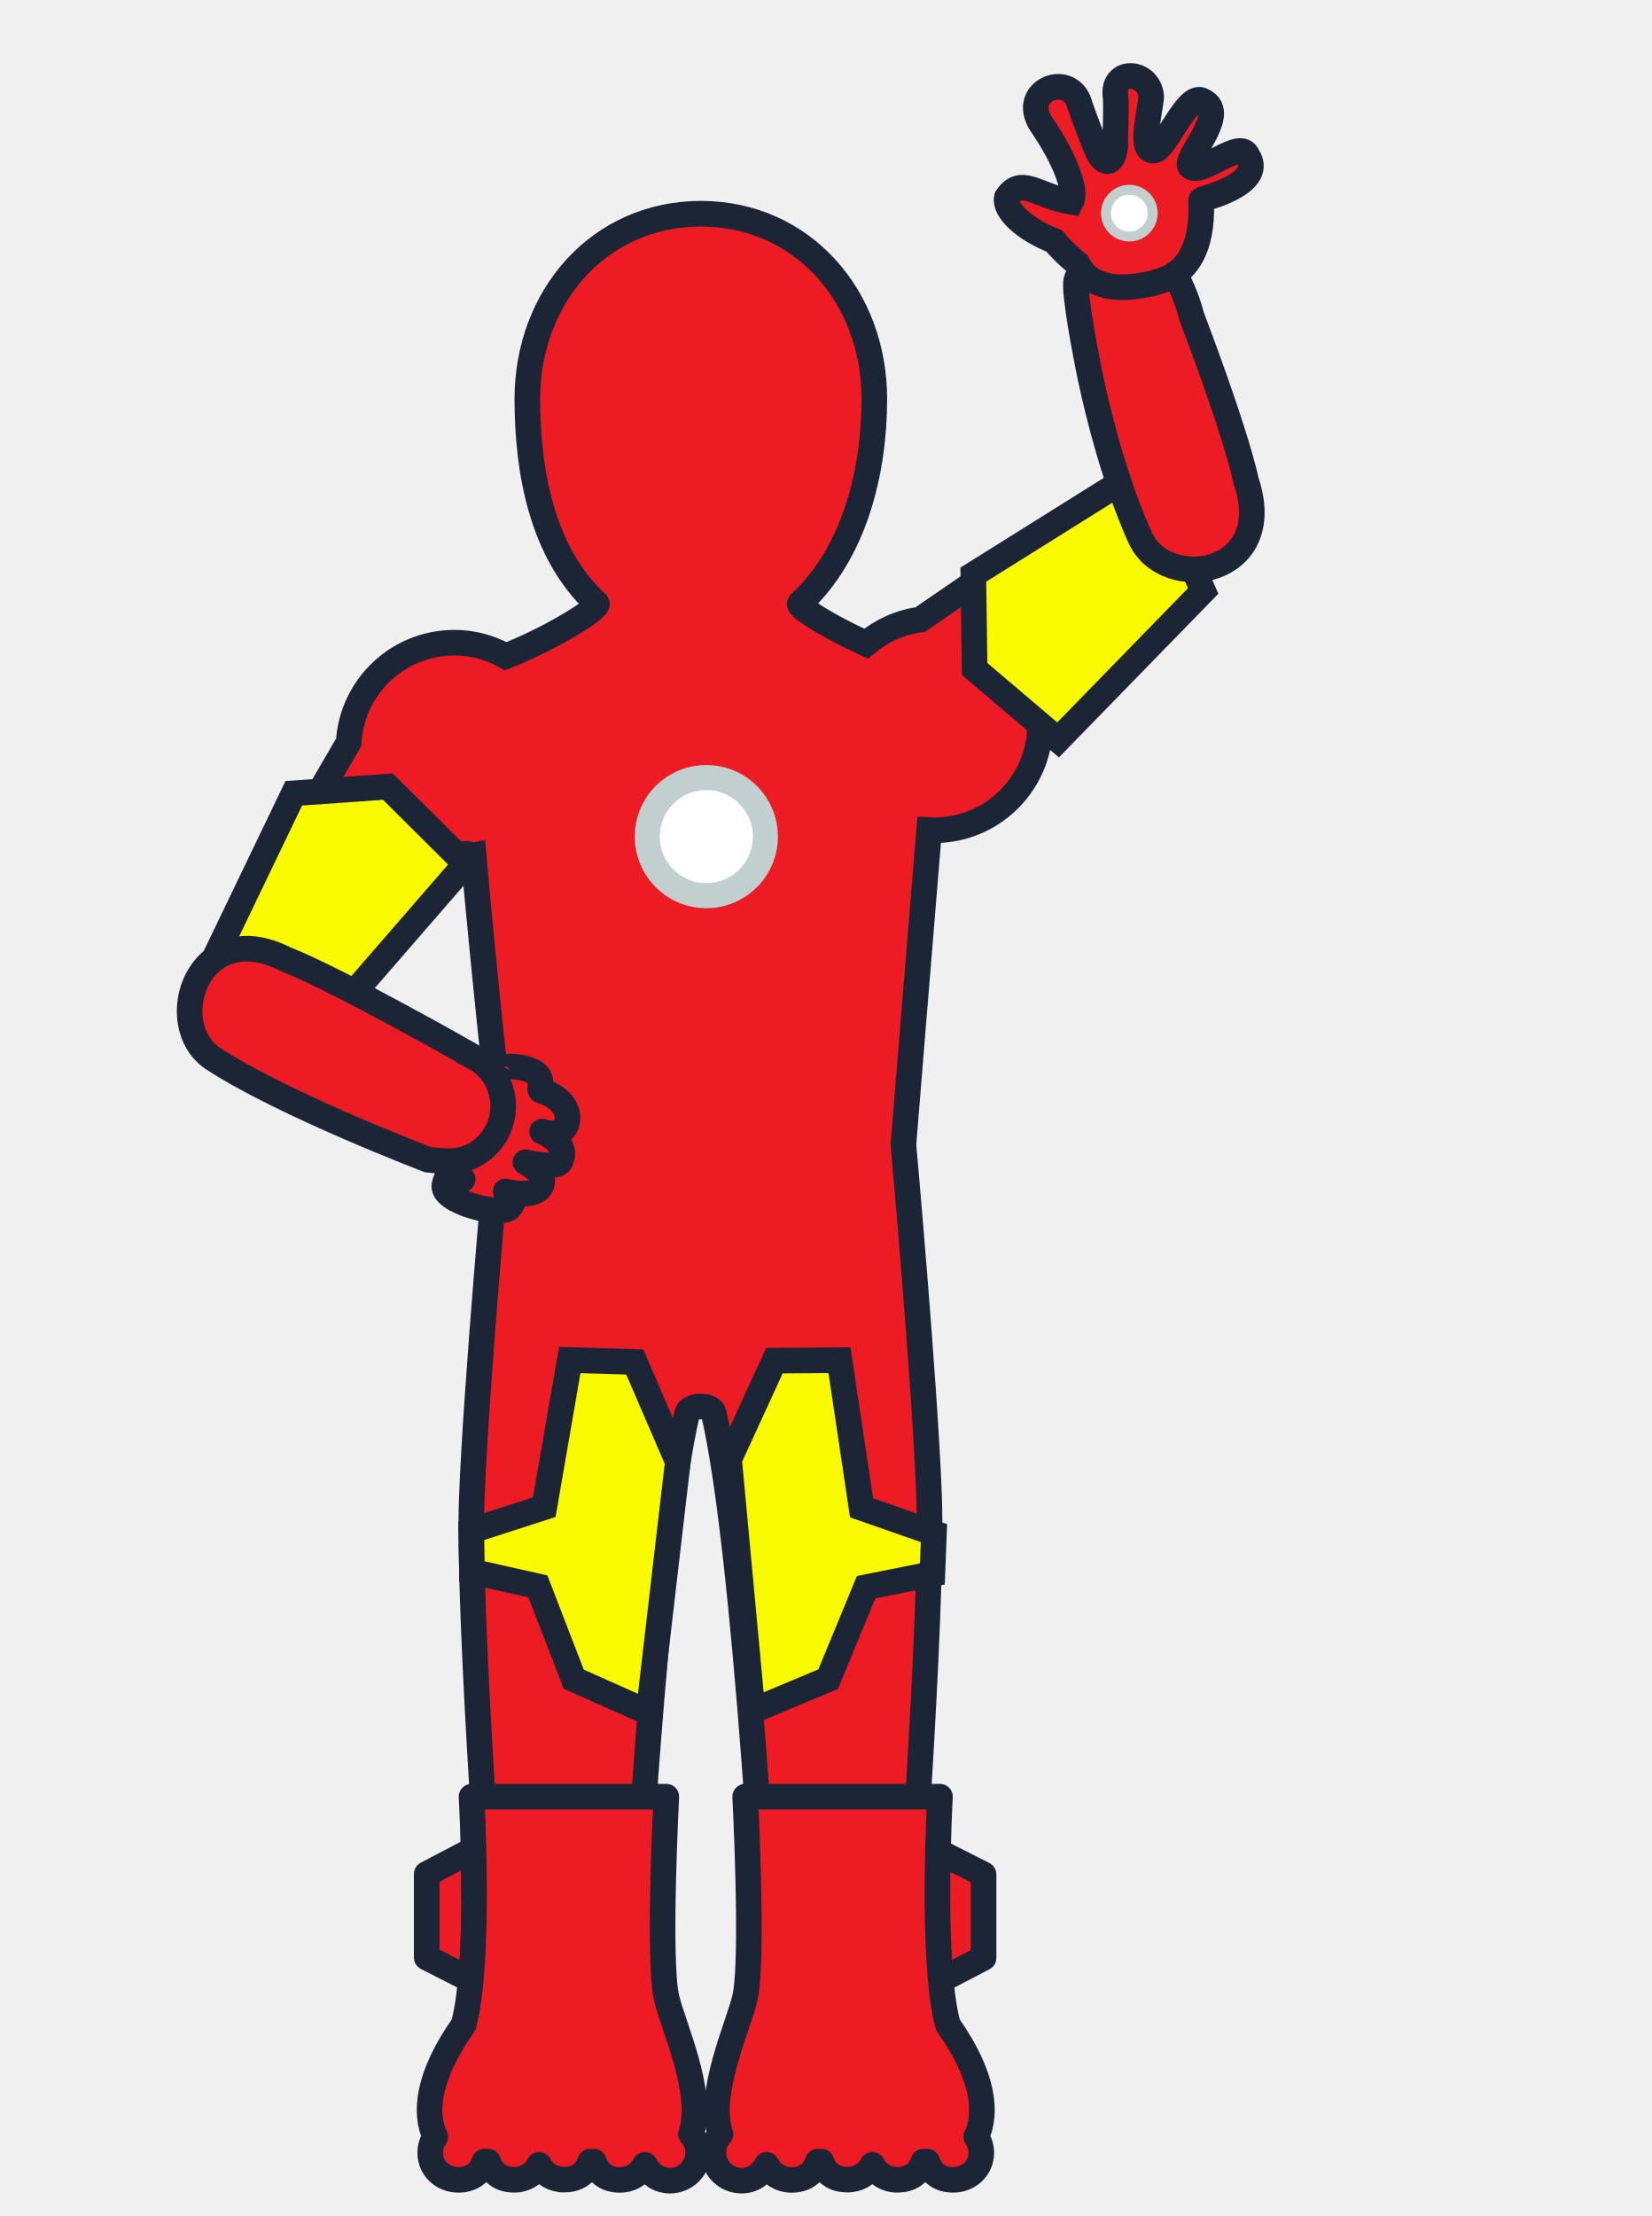
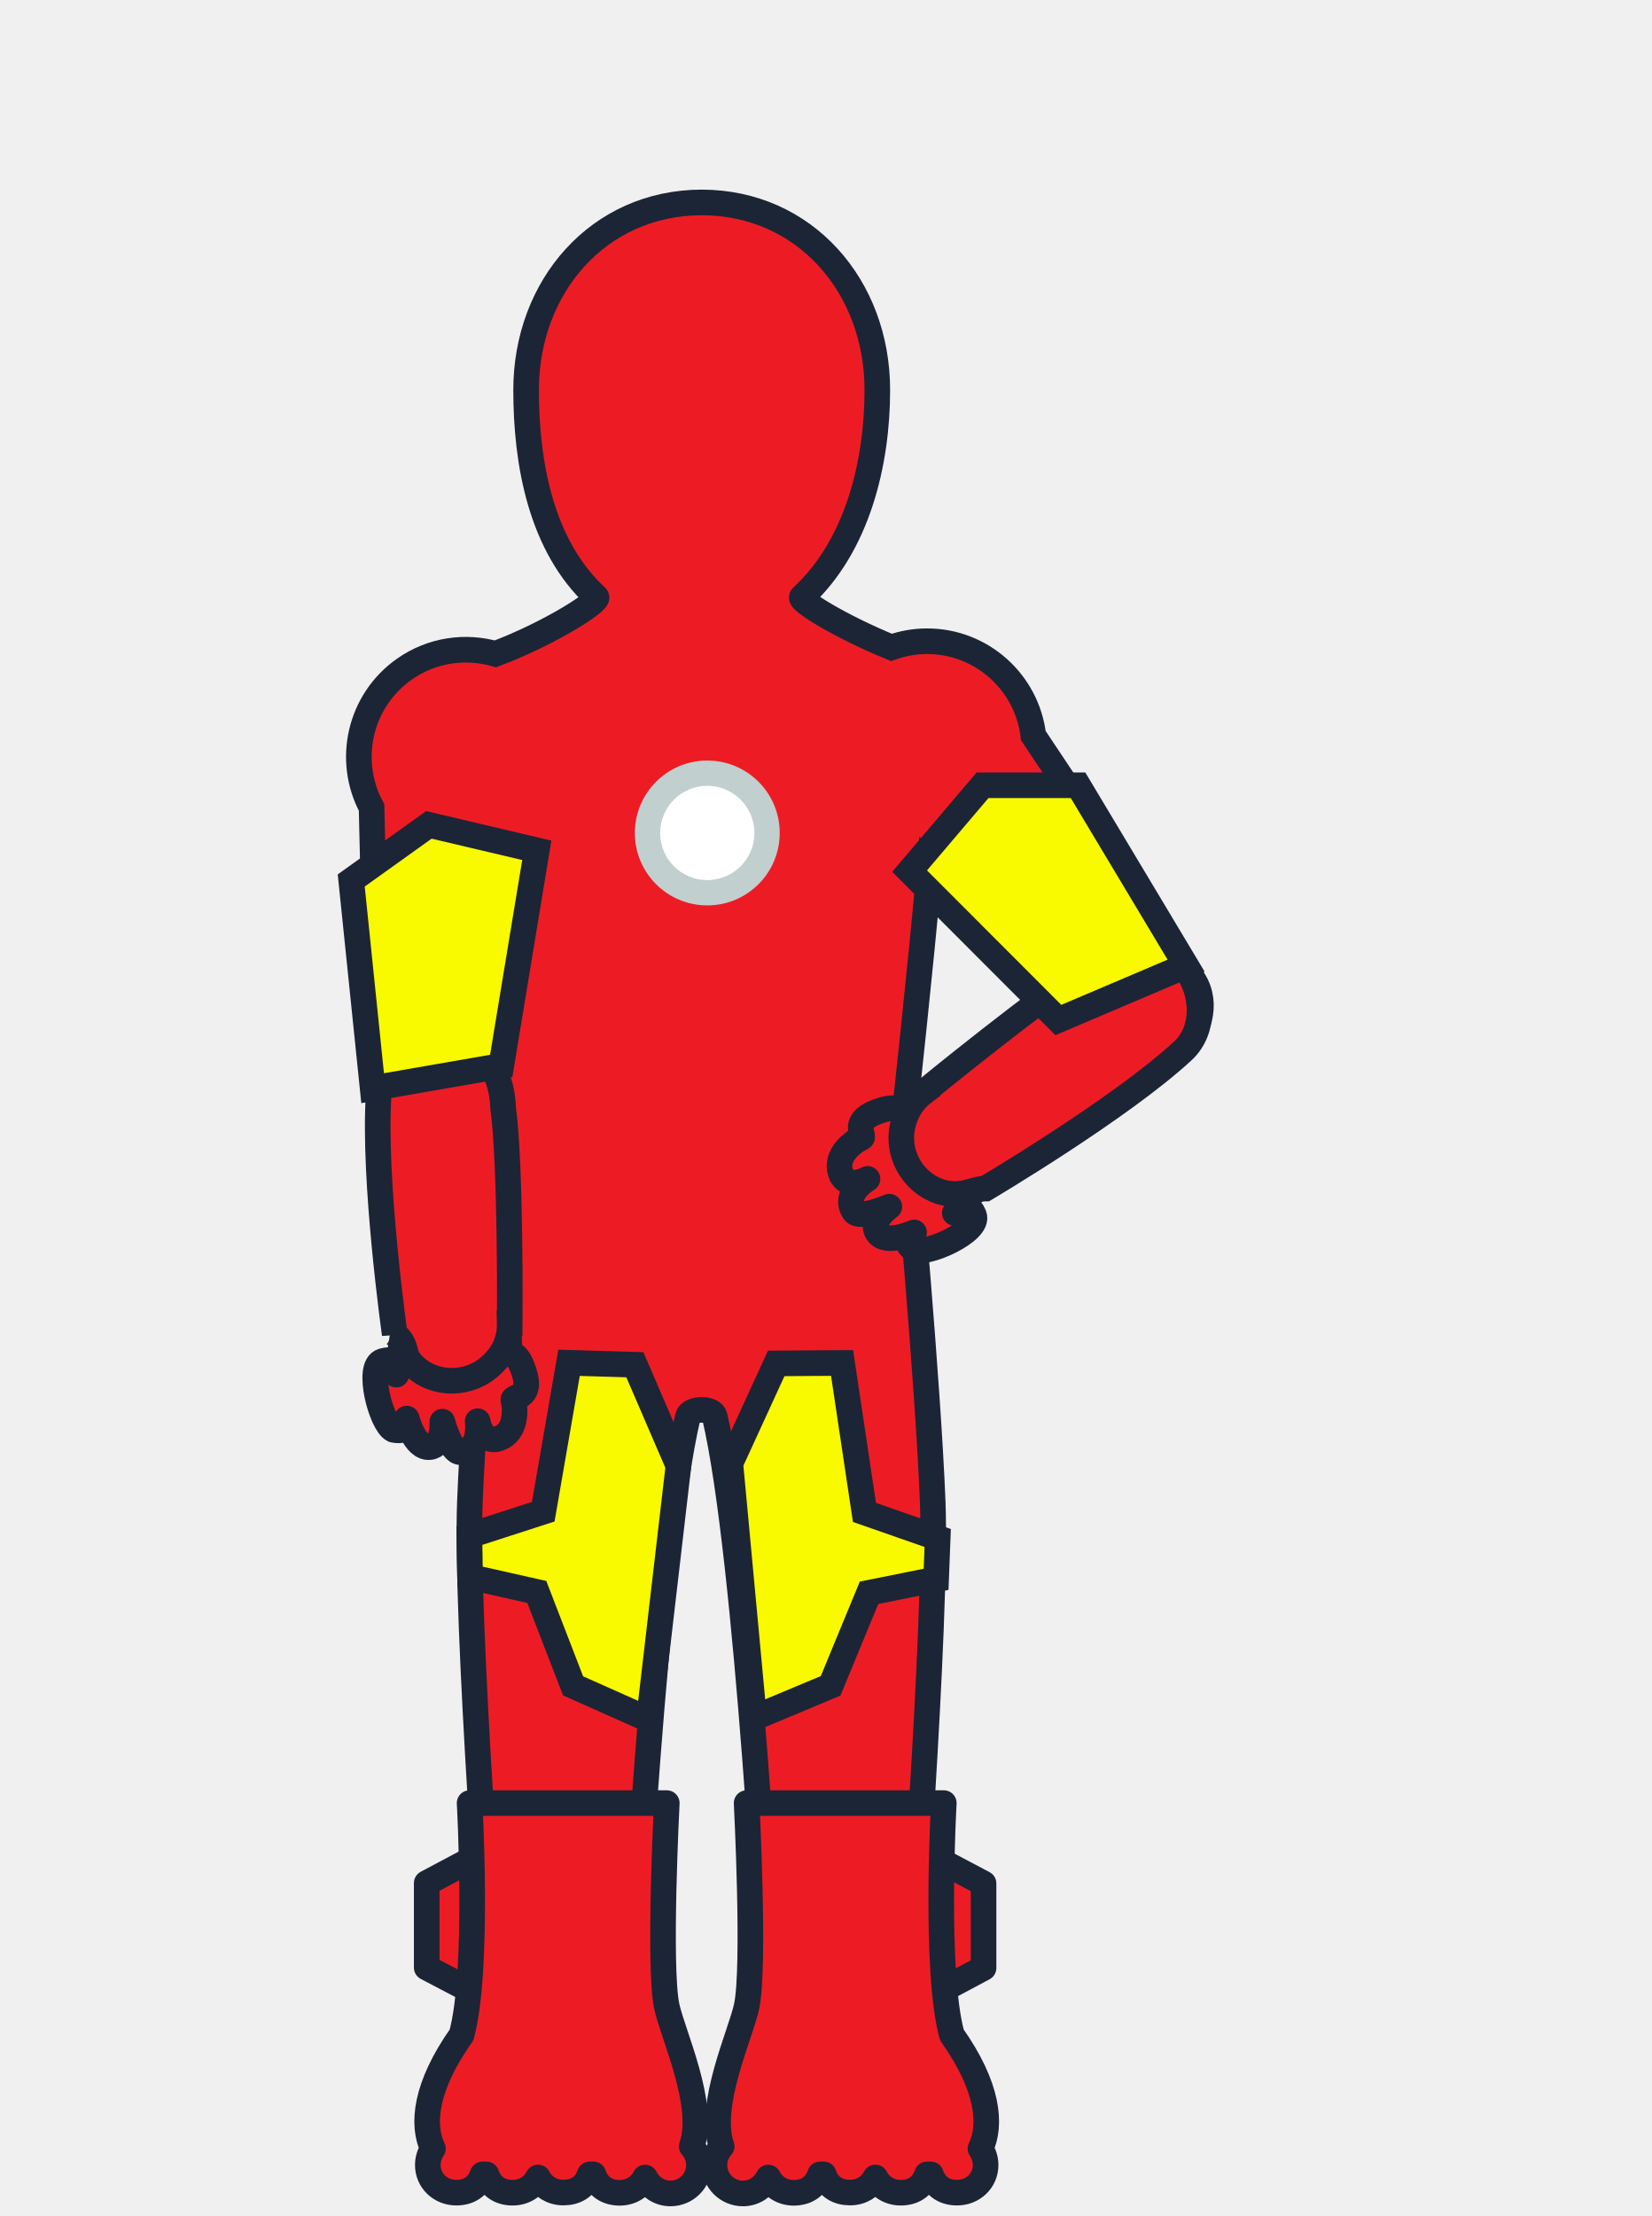
- <svg xmlns="http://www.w3.org/2000/svg" version="1.1" x="0px" y="0px" width="258px" height="346.166px" viewBox="0 0 258 346.166" style="enable-background:new 0 0 258 346.166;" xml:space="preserve">
-   <g id="ironmanBody">
+ <svg xmlns="http://www.w3.org/2000/svg" version="1.1" id="Layer_1" x="0px" y="0px" width="258px" height="346.166px" viewBox="0 0 258 346.166" style="enable-background:new 0 0 258 346.166;" xml:space="preserve">
+   <g id="ironmanBodyH">
    <rect x="-0.333" y="-0.334" style="fill:none;" width="258" height="347" />
-     <g>
-       <path style="fill:#ED1C24;stroke:#1B2536;stroke-width:4;stroke-miterlimit:10;" d="M181.197,71.514    c-6.679,4.131-31.976,21.518-37.422,25.267c-3.211,0.426-6.117,1.78-8.469,3.768c-6.134-2.818-10.836-5.82-10.335-6.281    c8.562-7.892,11.628-20.658,11.628-31.948c0-15.972-11.182-28.912-27.101-28.939c-15.92,0.027-27.11,12.983-27.11,28.955    c0,11.291,2.28,24.041,10.844,31.932c0.6,0.554-6.241,5.036-14.197,8.244c-2.669-1.493-5.777-2.279-9.057-2.081    c-8.449,0.513-15.027,7.285-15.502,15.53c-3.333,5.71-18.797,32.228-22.422,39.193c-4.205,7.64,7.355,17.886,14.328,9.788    c2.279-2.82,18.915-22.681,26.369-31.572c0.421-0.046,0.833,0.298,1.242,0.221c1.485,17.027,3.67,37.075,4.659,46.075h-0.935    c0,0-3.277,35.877-4.003,54.248c-0.723,18.366,3.743,76.711,3.743,76.76c0,5.883,4.77,10.36,10.653,10.36    c5.882,0,10.653-4.914,10.653-10.797c0-0.456,3.511-68.013,8.599-89.47c0.325-1.369,3.814-1.418,4.138-0.047    c5.089,21.456,8.602,88.927,8.602,89.381c0,5.886,4.77,10.647,10.653,10.647s10.653-4.394,10.653-10.275    c0-0.05,4.465-58.608,3.741-76.978c-0.727-18.369-4.003-54.664-4.003-54.664s2.546-31.454,4.02-49.175    c0.344,0.017,0.683,0.042,1.03,0.038c8.87-0.123,16.01-7.208,16.294-15.983c8.314-8.094,26.885-26.156,29.531-28.637    C199.577,77.522,188.503,66.752,181.197,71.514z" />
-       <polygon style="fill:#F9F900;stroke:#1B2536;stroke-width:4;stroke-miterlimit:10;" points="165.312,115.584 152.271,104.505     152.067,89.764 179.315,72.707 187.976,92.314   " />
-       <polygon style="fill:#F9F900;stroke:#1B2536;stroke-width:4;stroke-miterlimit:10;" points="72.739,134.95 60.605,122.883     45.899,123.92 31.93,152.957 50.646,160.414   " />
-       <circle style="fill:#C2CFCF;" cx="110.353" cy="130.688" r="11.179" />
-       <circle style="fill:#FFFFFF;" cx="110.353" cy="130.688" r="7.275" />
-       <polygon style="fill:#F9F900;stroke:#1B2536;stroke-width:4;stroke-miterlimit:10;" points="89.015,212.453 85.034,235.434     73.638,239.121 73.739,245.501 84.038,247.816 89.638,262.31 101.34,267.525 105.901,228.352 99.174,212.754   " />
-       <polygon style="fill:#F9F900;stroke:#1B2536;stroke-width:4;stroke-miterlimit:10;" points="131.157,212.478 134.609,235.544     145.917,239.49 145.67,245.868 135.319,247.945 129.39,262.307 117.57,267.254 113.909,227.985 120.993,212.546   " />
-       <polygon style="fill:#ED1C24;stroke:#1B2536;stroke-width:4;stroke-linecap:round;stroke-linejoin:round;stroke-miterlimit:10;" points="    74.318,309.698 66.667,305.789 66.667,292.746 74.009,288.894   " />
-       <path style="fill:#ED1C24;stroke:#1B2536;stroke-width:4;stroke-linecap:round;stroke-linejoin:round;stroke-miterlimit:10;" d="    M107.95,333.378c2.244-6.281-2.942-17.221-3.849-21.455c-1.304-6.086,0-31.257,0-31.257H73.667c0,0,1.472,25.792-1.245,35.646    c-5.643,7.984-6.178,13.825-4.414,17.483c-0.496,0.711-0.792,1.562-0.792,2.497c0,2.431,1.972,4.224,4.402,4.224    c1.815,0,3.373-0.85,4.045-2.85h0.605c0.673,2,2.229,2.845,4.045,2.845c1.717,0,3.188-0.909,3.913-2.343    c0.727,1.434,2.198,2.315,3.914,2.315c1.829,0,3.395-0.817,4.06-2.817h0.574c0.667,2,2.232,2.859,4.061,2.859    c1.717,0,3.188-0.912,3.914-2.348c0.727,1.436,2.197,2.465,3.913,2.465c2.432,0,4.402-1.952,4.402-4.383    C109.063,335.144,108.636,334.155,107.95,333.378z" />
-       <polygon style="fill:#ED1C24;stroke:#1B2536;stroke-width:4;stroke-linecap:round;stroke-linejoin:round;stroke-miterlimit:10;" points="    145.938,288.894 153.666,292.803 153.666,305.847 146.288,309.698   " />
-       <path style="fill:#ED1C24;stroke:#1B2536;stroke-width:4;stroke-linecap:round;stroke-linejoin:round;stroke-miterlimit:10;" d="    M112.574,333.378c-2.244-6.281,2.942-17.221,3.848-21.455c1.307-6.086,0-31.257,0-31.257h30.437c0,0-1.473,25.792,1.244,35.646    c5.644,7.984,6.178,13.825,4.414,17.483c0.496,0.711,0.791,1.562,0.791,2.497c0,2.431-1.972,4.224-4.401,4.224    c-1.816,0-3.372-0.85-4.046-2.85h-0.604c-0.673,2-2.229,2.845-4.045,2.845c-1.718,0-3.188-0.909-3.913-2.343    c-0.728,1.434-2.198,2.315-3.914,2.315c-1.829,0-3.395-0.817-4.06-2.817h-0.574c-0.667,2-2.232,2.859-4.062,2.859    c-1.717,0-3.188-0.912-3.913-2.348c-0.727,1.436-2.197,2.465-3.912,2.465c-2.434,0-4.402-1.952-4.402-4.383    C111.461,335.144,111.889,334.155,112.574,333.378z" />
-       <path style="fill:#ED1C24;stroke:#1B2536;stroke-width:4;stroke-miterlimit:10;" d="M186.187,49.469c0,0,6.6,17.155,8.532,25.759    c4.895,14.722-12.604,17.51-16.569,8.79c-5.439-11.97-8.253-27.362-8.253-27.362s-2.259-11.301-1.726-12.915    c1.453-4.398,6.085-6.225,10.604-5.206C183.824,39.676,186.187,49.469,186.187,49.469z" />
-       <path style="fill:#ED1C24;stroke:#1B2536;stroke-width:4;stroke-miterlimit:10;" d="M194.908,24.351    c-1.065-2.769-6.933,2.96-8.874,1.731c-1.511-0.956,6.111-8.337,1.941-10.292c-2.517-1.794-6.144,8.479-7.989,7.71    c-1.908-0.27-0.263-6.217-0.121-8.44c-0.395-4.106-6.131-4.383-5.589-0.077c0.201,1.604-0.077,6.021-0.015,7.779    c-0.35,3.192-1.839,3.175-3.019,0.363c-0.857-2.062-2.459-6.476-2.459-6.476c-1.29-5.81-9.727-2.598-6.031,2.837    c3.736,5.493,5.498,10.329,4.601,12.048c-5.359-0.92-7.769-4.066-10.049-0.675c-0.456,1.949,2.749,4.979,7.395,6.772    c1.568,1.938,3.629,3.547,3.629,3.547c3.132,6.402,13.528,2.551,13.739,2.429c6.816-2.695,5.428-12.406,5.602-12.453    C189.398,30.701,197.58,28.366,194.908,24.351z" />
-       <circle style="fill:#C2CFCF;" cx="176.44" cy="33.297" r="4.424" />
-       <circle style="fill:#FFFFFF;" cx="176.439" cy="33.297" r="2.879" />
-       <path style="fill:#ED1C24;stroke:#1B2536;stroke-width:4;stroke-linecap:round;stroke-linejoin:round;stroke-miterlimit:10;" d="    M67.271,180.219l6.419-15.021c0,0.001,1.78,0.9,3.931,1.955c0.736,0.361,0.371-0.821,3.028-0.494    c5.392,0.663,3.24,3.366,3.882,3.66c1.091,0.499-0.562-0.195,0,0c2.31,0.8,4.768,2.555,3.993,5.3    c-0.917,2.28-3.828,1.145-3.828,1.145s4.232,1.609,2.883,4.634c-0.7,1.36-5.485,0.155-5.485,0.155s3.374,1.613,2.472,3.629    c-0.944,2.168-5.567,0.936-5.567,0.936s2.37,0.455,0.514,2.629c-1.71,1.215-10.671-1.078-10.074-3.695    c0.691-3.031,2.857-0.842,2.857-0.842L67.271,180.219z" />
-       <path style="fill:#ED1C24;stroke:#1B2536;stroke-width:4;stroke-miterlimit:10;" d="M74.183,165.217l0.003-0.005    c0,0-21.32-12.15-29.532-15.354c-13.818-7.056-19.337,10.311-11.312,15.544c11.015,7.179,33.508,15.756,33.508,15.756    s3.067,0.403,4.742,0.119c4.563-0.775,7.69-5.293,6.915-9.859C78.049,168.739,76.494,166.428,74.183,165.217z" />
-     </g>
+     <path style="fill:#ED1C24;stroke:#1B2536;stroke-width:4;stroke-miterlimit:10;" d="M186.498,153.136   c-4.09-6.816-21.334-32.662-25.055-38.227c-0.984-8.304-8.045-14.742-16.611-14.742c-1.951,0-3.816,0.351-5.559,0.965   c-7.813-3.185-14.57-7.329-13.975-7.88c8.667-7.988,11.771-20.911,11.771-32.338c0-16.167-11.317-29.266-27.433-29.293   c-16.114,0.027-27.44,13.142-27.44,29.309c0,11.429,2.307,24.334,10.974,32.322c0.643,0.592-7.137,5.631-15.767,8.891   c-4.687-1.339-9.913-0.636-14.214,2.379c-7.014,4.92-9.098,14.245-5.137,21.609c0.151,6.69,0.871,37.754,1.437,45.684   c0.422,8.816,15.822,11.525,17.544,0.847c0.066-0.512,0.2-1.071,0.383-2.365c0.392,3.59,0.736,6.368,0.997,9.368h-0.947   c0,0-3.317,36.33-4.052,54.927c-0.732,18.591,3.788,77.657,3.788,77.706c0,5.955,4.828,10.491,10.784,10.491   c5.955,0,10.784-4.974,10.784-10.927c0-0.463,3.554-68.844,8.704-90.564c0.329-1.385,3.861-1.434,4.189-0.046   c5.15,21.718,8.704,90.015,8.704,90.474c0,5.957,4.829,10.78,10.784,10.78c5.955,0,10.783-4.448,10.783-10.401   c0-0.051,4.521-58.92,3.787-77.513c-0.733-18.595-4.053-54.927-4.053-54.927h-0.945c0.957-9,3.022-27.661,4.515-44.381   c8.53,9.008,25.02,26.238,27.38,28.823C180.16,171.861,191.214,160.597,186.498,153.136z" />
+     <path style="fill:#ED1C24;stroke:#1B2536;stroke-width:4;stroke-linecap:round;stroke-linejoin:round;stroke-miterlimit:10;" d="   M153.509,184.644l-8.952-13.9c0,0-1.621,1.201-3.592,2.619c-0.674,0.485-0.51-0.756-3.104,0.021   c-5.271,1.574-2.666,3.908-3.254,4.312c-1.004,0.683,0.527-0.293,0,0c-2.17,1.189-4.325,3.357-3.086,5.966   c1.304,2.118,4.015,0.491,4.015,0.491s-3.951,2.324-2.093,5.113c0.931,1.24,5.502-0.774,5.502-0.774s-3.092,2.184-1.854,4.041   c1.311,2.004,5.715-0.015,5.715-0.015s-2.287,0.86-0.065,2.713c1.911,0.924,10.465-2.885,9.426-5.396   c-1.204-2.905-2.995-0.354-2.995-0.354L153.509,184.644z" />
+     <path style="fill:#ED1C24;stroke:#1B2536;stroke-width:4;stroke-miterlimit:10;" d="M144.164,170.749l-0.004-0.006   c0,0,19.166-15.691,26.816-20.284c12.592-9.385,20.938,7.128,13.817,13.71c-9.772,9.034-30.839,21.498-30.839,21.498h-0.002   c-1.336,0-2.934,0.854-4.651,0.854c-4.688,0-8.485-4.071-8.485-8.758C140.816,175.01,142.133,172.297,144.164,170.749z" />
+     <path style="fill:#ED1C24;stroke:#1B2536;stroke-width:4;stroke-linecap:round;stroke-linejoin:round;stroke-miterlimit:10;" d="   M62.965,208.323l16.441-1.749c0,0,0.083,2.016,0.215,4.438c0.044,0.828,0.908-0.078,1.932,2.43   c2.078,5.092-1.372,4.527-1.315,5.238c0.098,1.211-0.106-0.592,0,0c0.435,2.438,0.098,5.478-2.71,6.146   c-2.467,0.316-2.9-2.816-2.9-2.816s0.668,4.534-2.67,4.838c-1.549,0.055-2.848-4.771-2.848-4.771s0.24,3.778-1.985,3.978   c-2.381,0.237-3.576-4.457-3.576-4.457s0.767,2.319-2.07,1.754c-1.918-0.91-4.319-9.959-1.712-10.726   c3.02-0.887,2.155,2.108,2.155,2.108L62.965,208.323z" />
+     <path style="fill:#ED1C24;stroke:#1B2536;stroke-width:4;stroke-miterlimit:10;" d="M79.631,206.666h0.007   c0,0,0.201-24.663-1.024-33.501c-0.593-15.693-18.792-11.901-19.451-2.228c-0.902,13.28,2.503,37.479,2.503,37.479v-0.021   c2,1.596,1.289,2.93,2.368,4.27c2.939,3.648,8.539,4.001,12.189,1.061C78.367,211.998,79.705,209.666,79.631,206.666z" />
+     <polygon style="fill:#F9F900;stroke:#1B2536;stroke-width:4;stroke-miterlimit:10;" points="142.113,136.079 153.509,122.666    168.43,122.666 185.314,150.85 165.35,159.341  " />
+     <polygon style="fill:#F9F900;stroke:#1B2536;stroke-width:4;stroke-miterlimit:10;" points="83.868,132.83 67.008,128.854    54.875,137.541 58.218,169.988 78.312,166.499  " />
+     <circle style="fill:#C2CFCF;" cx="110.504" cy="130.12" r="11.315" />
+     <circle style="fill:#FFFFFF;" cx="110.503" cy="130.12" r="7.363" />
+     <polygon style="fill:#F9F900;stroke:#1B2536;stroke-width:4;stroke-miterlimit:10;" points="88.905,212.885 84.875,236.146    73.34,239.878 73.442,246.337 83.868,248.681 89.535,263.351 101.38,268.631 105.998,228.979 99.189,213.188  " />
+     <polygon style="fill:#F9F900;stroke:#1B2536;stroke-width:4;stroke-miterlimit:10;" points="131.562,212.91 135.057,236.258    146.503,240.252 146.252,246.708 135.775,248.812 129.771,263.349 117.809,268.354 114.104,228.606 121.273,212.979  " />
+     <polygon style="fill:#ED1C24;stroke:#1B2536;stroke-width:4;stroke-linecap:round;stroke-linejoin:round;stroke-miterlimit:10;" points="   74.219,311.319 66.667,307.362 66.667,294.159 74.001,290.261  " />
+     <path style="fill:#ED1C24;stroke:#1B2536;stroke-width:4;stroke-linecap:round;stroke-linejoin:round;stroke-miterlimit:10;" d="   M108.071,335.289c2.271-6.358-2.978-17.565-3.896-21.851c-1.319-6.162,0-31.772,0-31.772H73.368c0,0,1.491,26.241-1.26,36.215   c-5.712,8.082-6.253,14.062-4.468,17.765c-0.502,0.721-0.801,1.613-0.801,2.56c0,2.46,1.996,4.312,4.456,4.312   c1.838,0,3.414-0.85,4.095-2.85h0.612c0.682,2,2.257,2.859,4.096,2.859c1.737,0,3.227-0.928,3.961-2.379   c0.735,1.451,2.224,2.355,3.961,2.355c1.851,0,3.437-0.837,4.11-2.837h0.581c0.674,2,2.261,2.876,4.111,2.876   c1.738,0,3.227-0.934,3.961-2.387c0.736,1.453,2.225,2.49,3.961,2.49c2.462,0,4.456-1.979,4.456-4.438   C109.199,337.078,108.765,336.075,108.071,335.289z" />
+     <polygon style="fill:#ED1C24;stroke:#1B2536;stroke-width:4;stroke-linecap:round;stroke-linejoin:round;stroke-miterlimit:10;" points="   146.186,290.261 153.666,294.218 153.666,307.42 146.367,311.319  " />
+     <path style="fill:#ED1C24;stroke:#1B2536;stroke-width:4;stroke-linecap:round;stroke-linejoin:round;stroke-miterlimit:10;" d="   M112.753,335.289c-2.271-6.358,2.977-17.565,3.895-21.851c1.321-6.162,0-31.772,0-31.772h30.808c0,0-1.49,26.241,1.261,36.215   c5.713,8.082,6.252,14.062,4.467,17.765c0.504,0.721,0.803,1.613,0.803,2.56c0,2.46-1.996,4.312-4.457,4.312   c-1.838,0-3.412-0.85-4.094-2.85h-0.613c-0.682,2-2.258,2.859-4.094,2.859c-1.74,0-3.228-0.928-3.963-2.379   c-0.734,1.451-2.225,2.355-3.959,2.355c-1.854,0-3.438-0.837-4.112-2.837h-0.58c-0.674,2-2.261,2.876-4.111,2.876   c-1.737,0-3.227-0.934-3.96-2.387c-0.736,1.453-2.226,2.49-3.961,2.49c-2.462,0-4.457-1.979-4.457-4.438   C111.624,337.078,112.059,336.075,112.753,335.289z" />
  </g>
-   <g id="Layer_1">
+   <g id="Layer_1_1_">
</g>
</svg>
